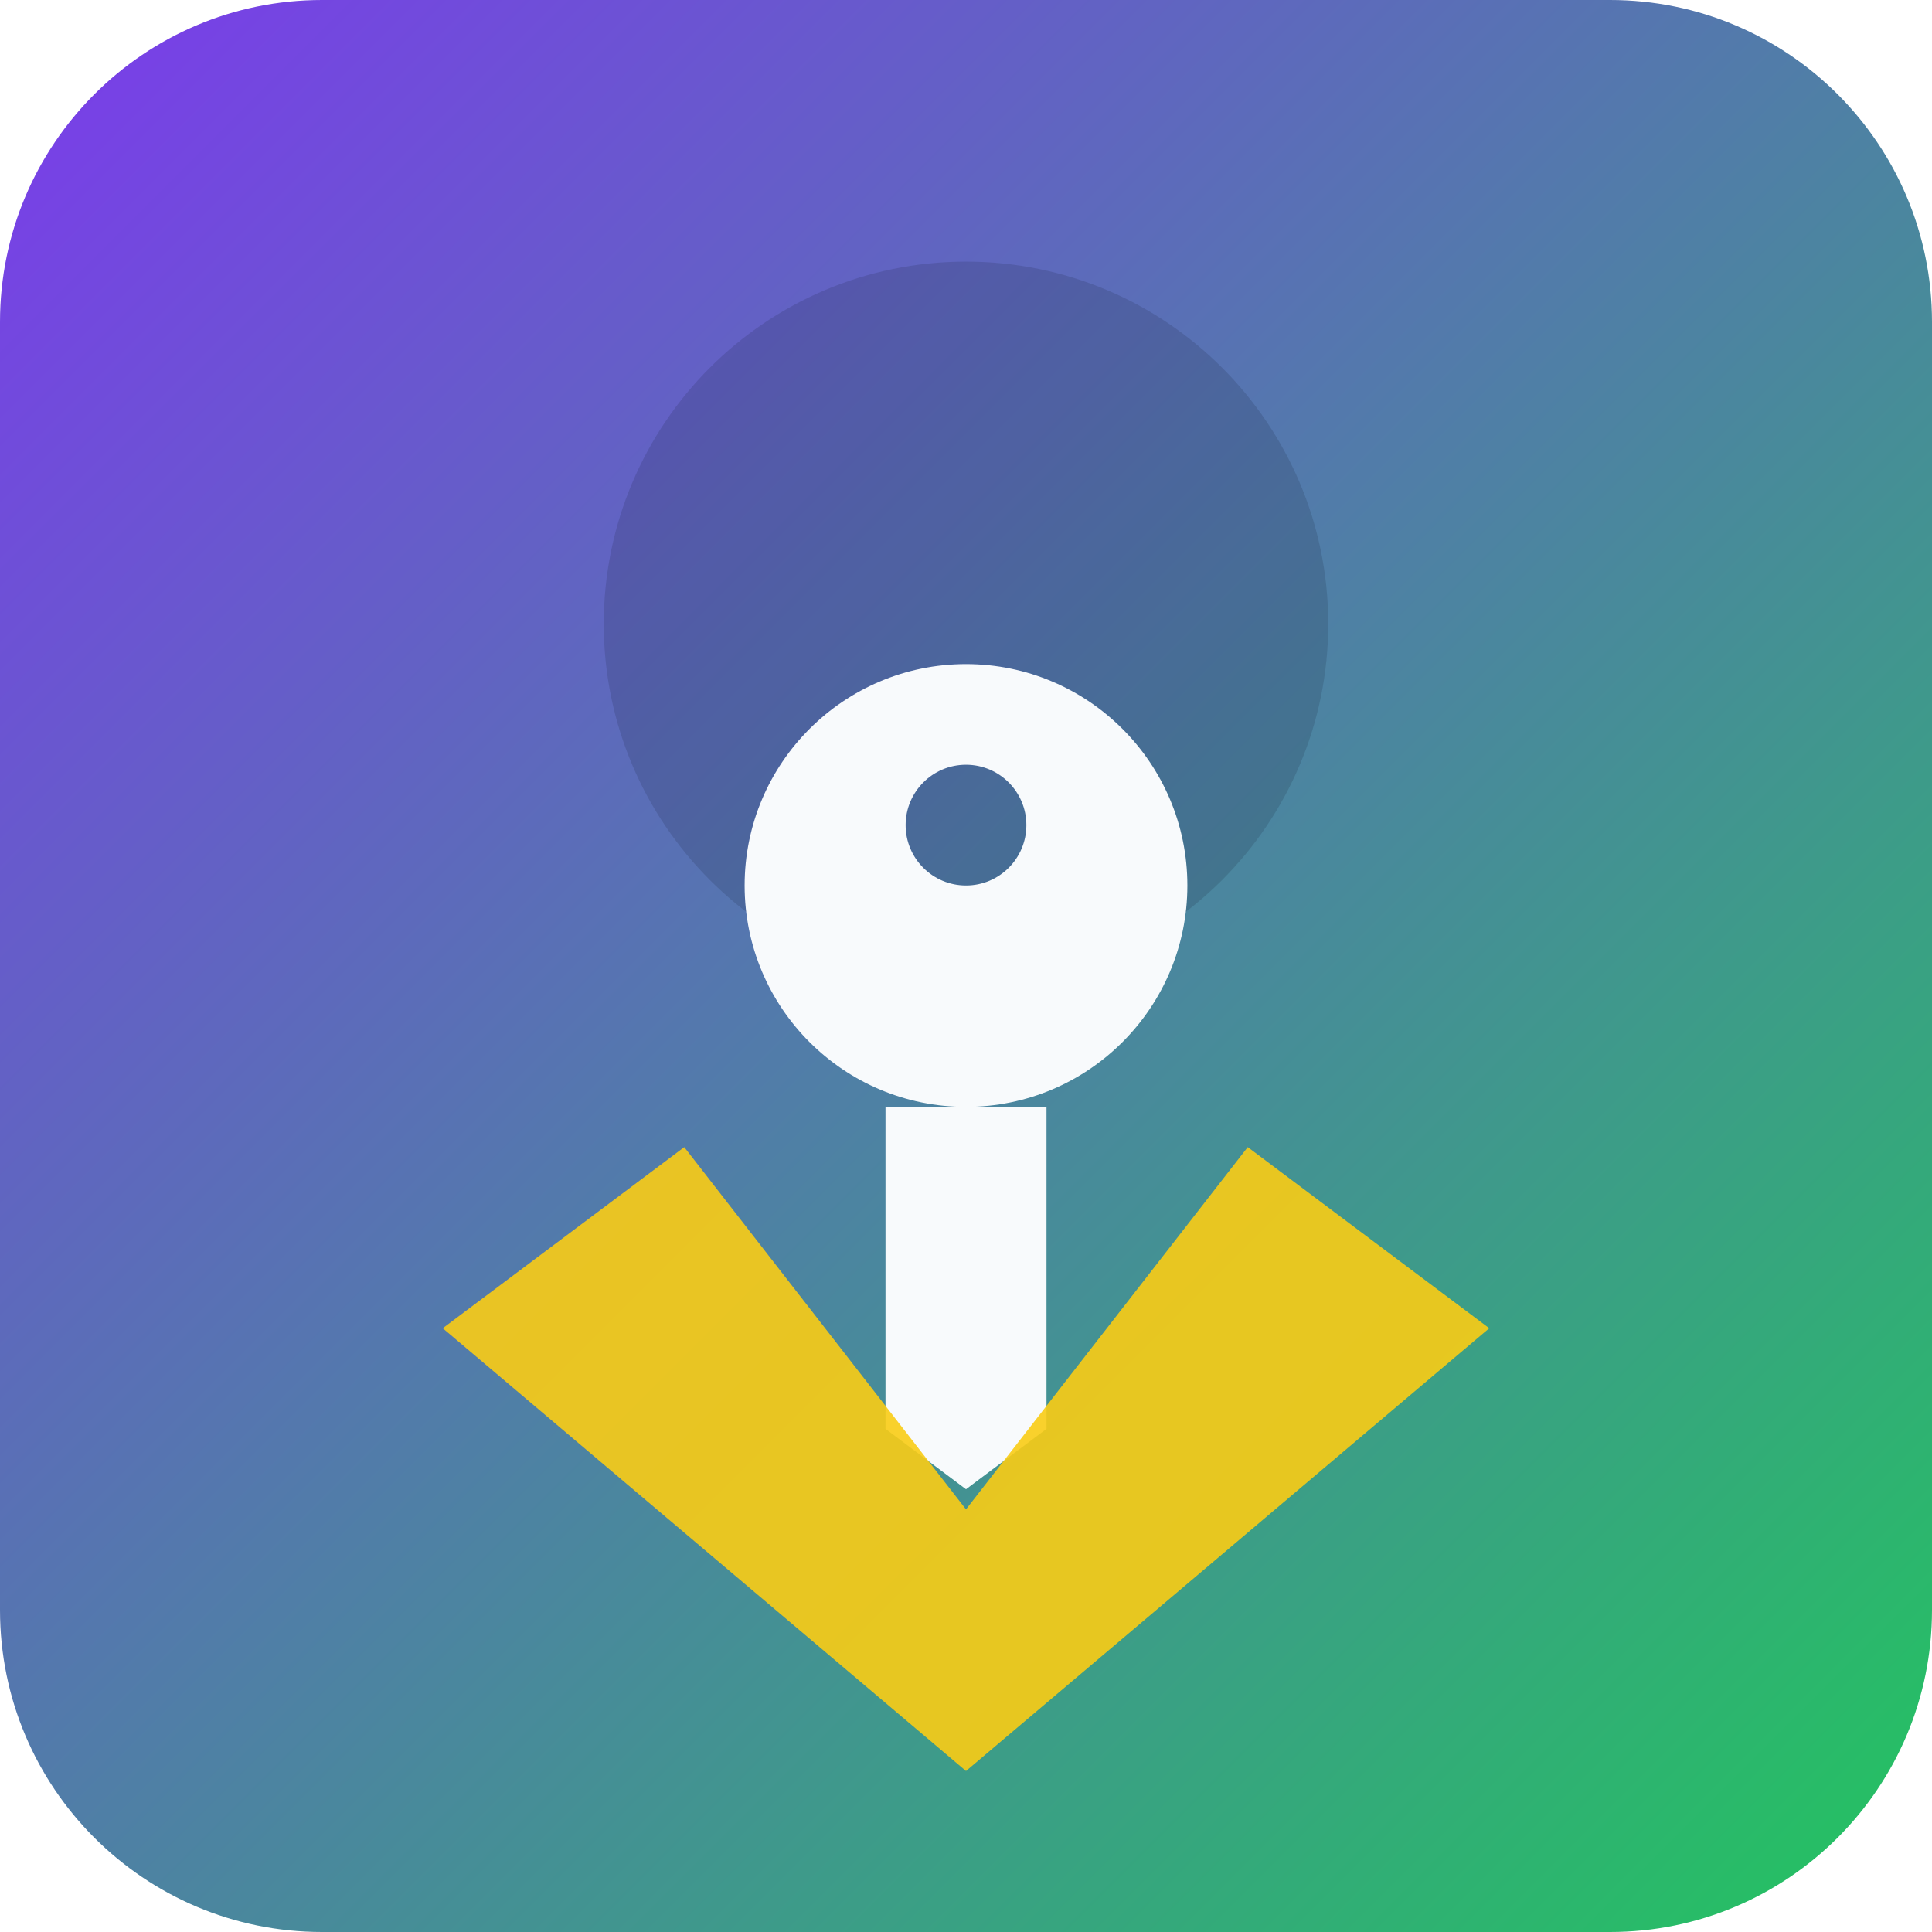
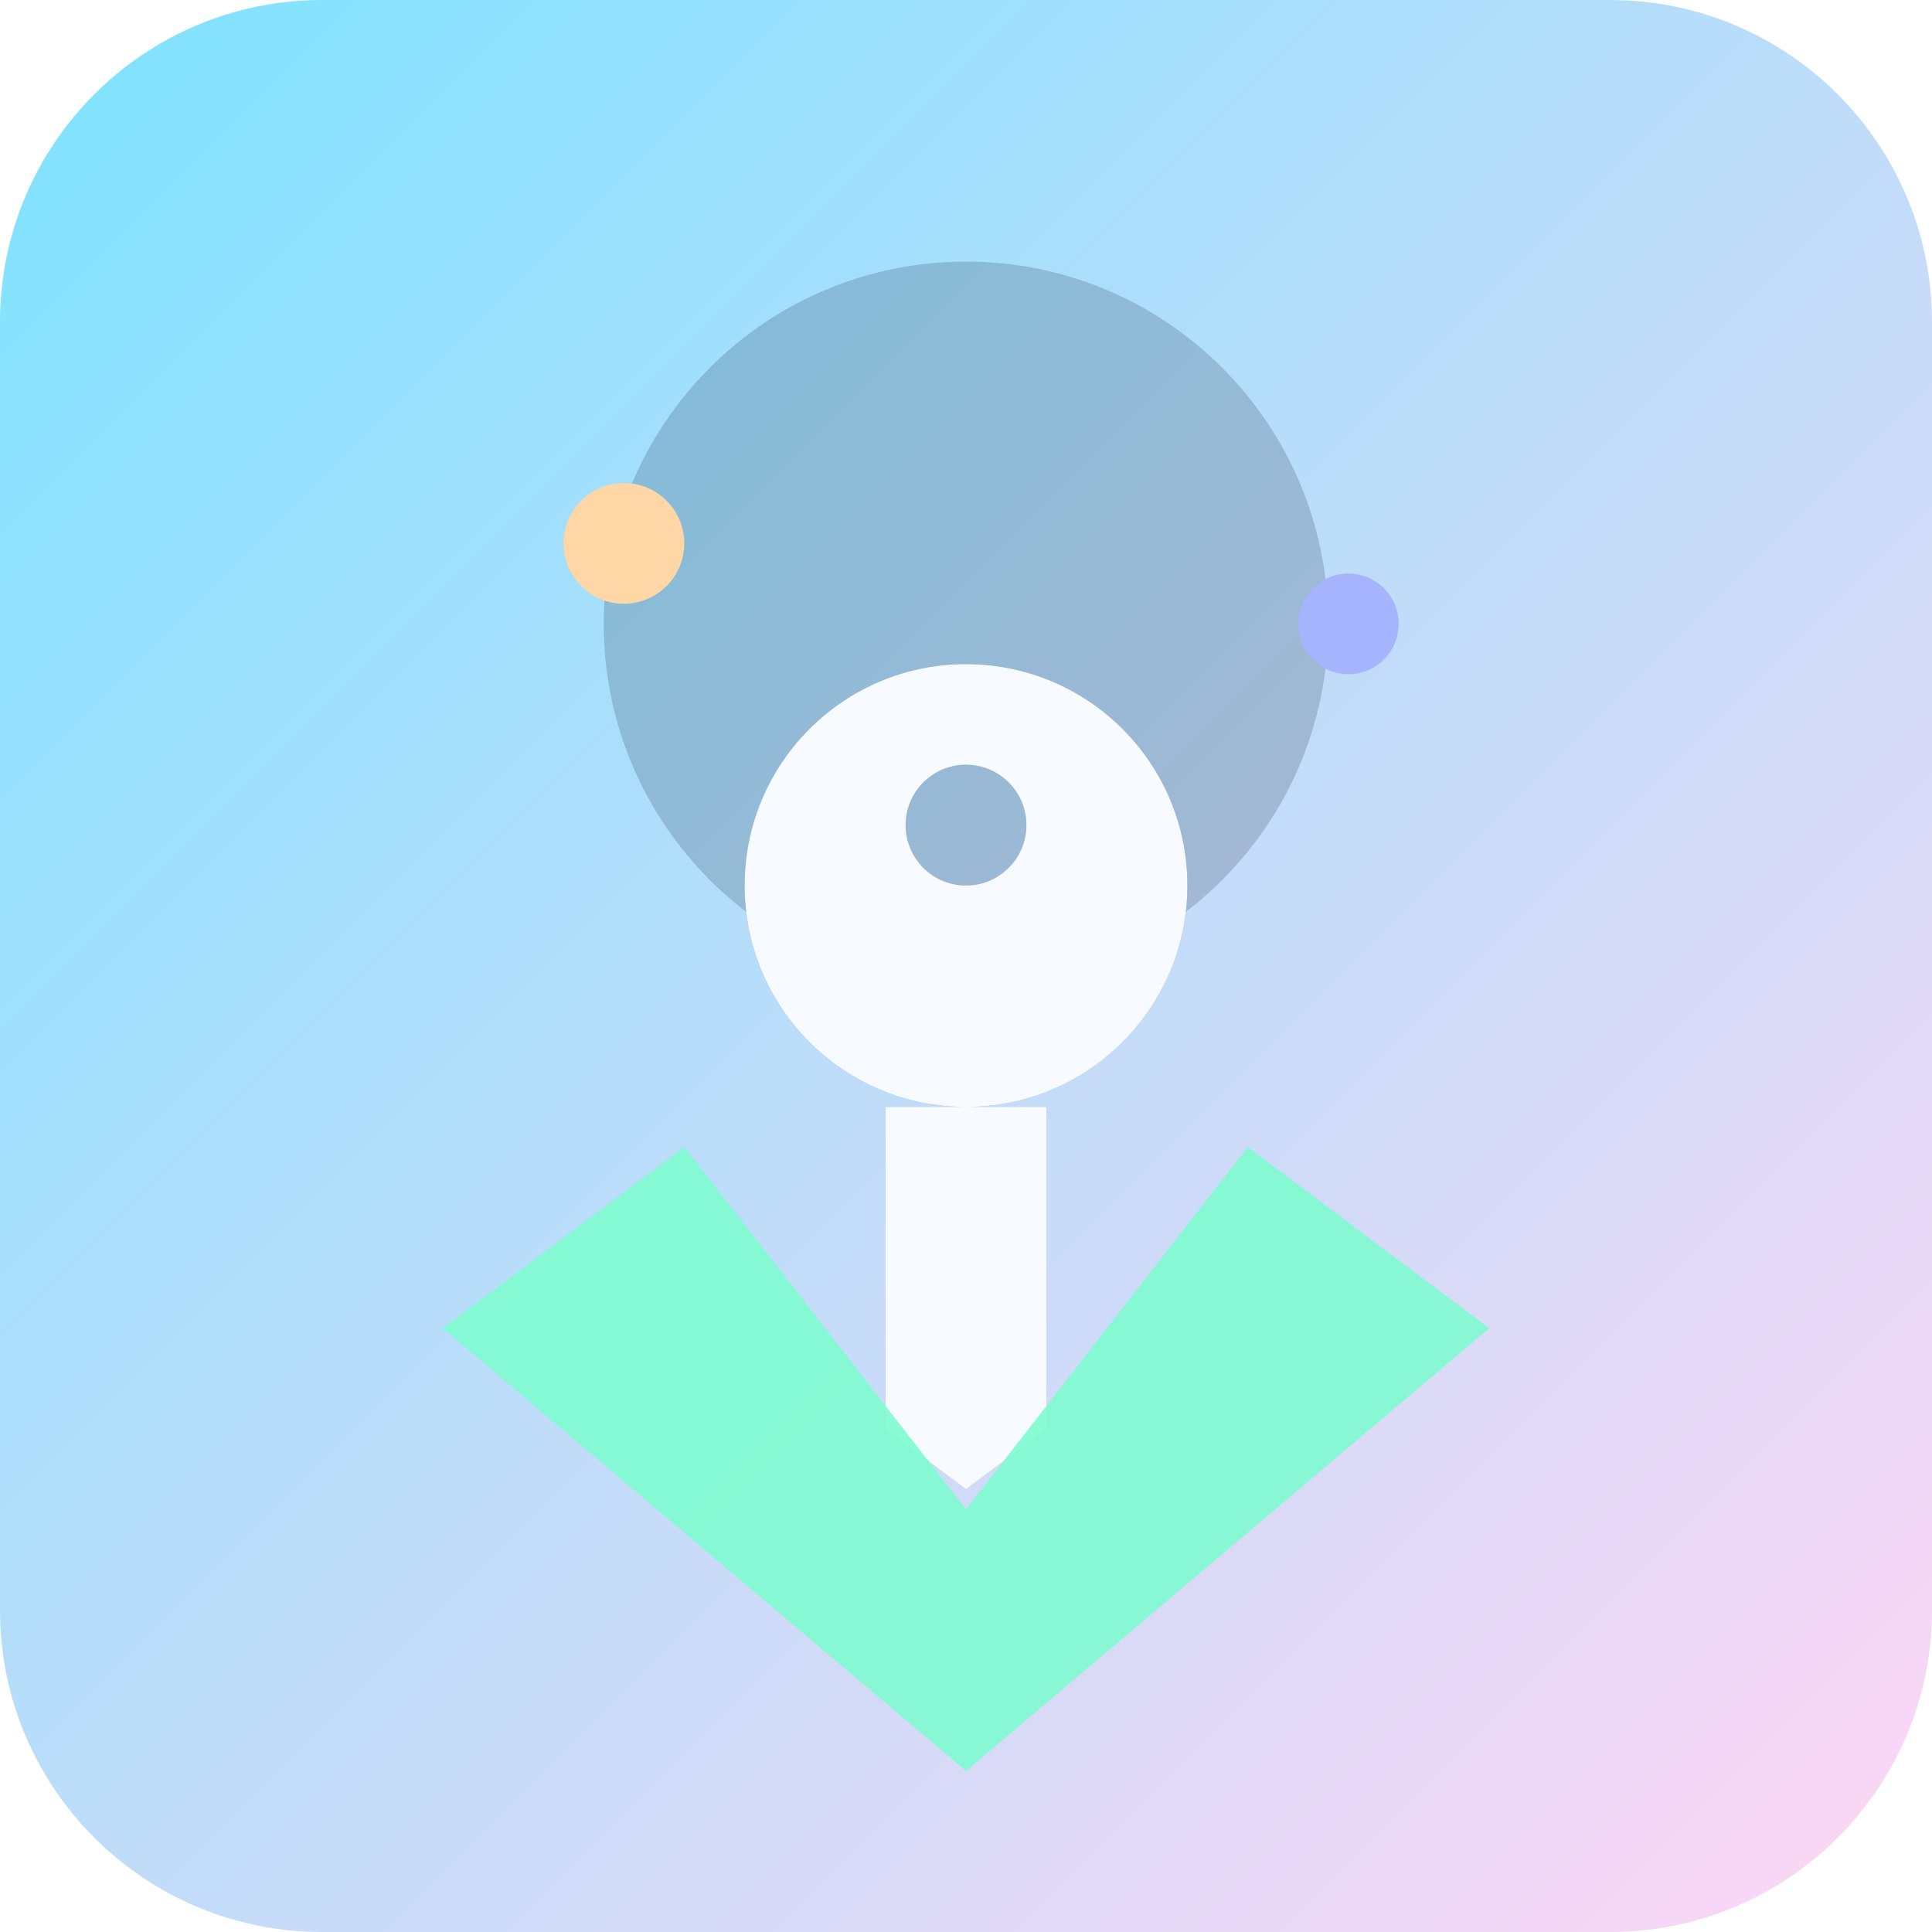
<svg xmlns="http://www.w3.org/2000/svg" viewBox="0 0 192 192" role="img" aria-label="Keyville badge icon">
  <defs>
    <linearGradient id="bg" x1="0" x2="1" y1="0" y2="1">
-       <stop offset="0%" stop-color="#7c3aed" />
-       <stop offset="100%" stop-color="#22c55e" />
+       <stop offset="0%" stop-color="#7ce3ff" />
+       <stop offset="100%" stop-color="#ffd6f4" />
    </linearGradient>
  </defs>
  <rect width="192" height="192" rx="32" fill="url(#bg)" />
-   <circle cx="96" cy="62" r="36" fill="#0f172a" opacity="0.15" />
-   <path d="M74 88c0-12.15 9.85-22 22-22s22 9.85 22 22-9.85 22-22 22-22-9.85-22-22zm22-12a6 6 0 100 12 6 6 0 000-12zm-8 34h16v32l-8 6-8-6V110z" fill="#f8fafc" />
-   <path d="M44 132l24-18 28 36 28-36 24 18-52 44z" fill="#facc15" opacity="0.9" />
+   <circle cx="96" cy="62" r="36" fill="#0a152a" opacity="0.18" />
+   <path d="M74 88c0-12.15 9.85-22 22-22s22 9.85 22 22-9.85 22-22 22-22-9.85-22-22zm22-12a6 6 0 100 12 6 6 0 000-12zm-8 34h16v32l-8 6-8-6V110z" fill="#0a152a" opacity="0.25" />
+   <path d="M74 88c0-12.15 9.85-22 22-22s22 9.85 22 22-9.85 22-22 22-22-9.85-22-22zm22-12a6 6 0 100 12 6 6 0 000-12zm-8 34h16v32l-8 6-8-6V110z" fill="#f7fbff" />
+   <path d="M44 132l24-18 28 36 28-36 24 18-52 44z" fill="#7efccf" opacity="0.9" />
+   <circle cx="62" cy="54" r="6" fill="#ffd6a5" />
+   <circle cx="134" cy="62" r="5" fill="#a5b4fc" />
</svg>
